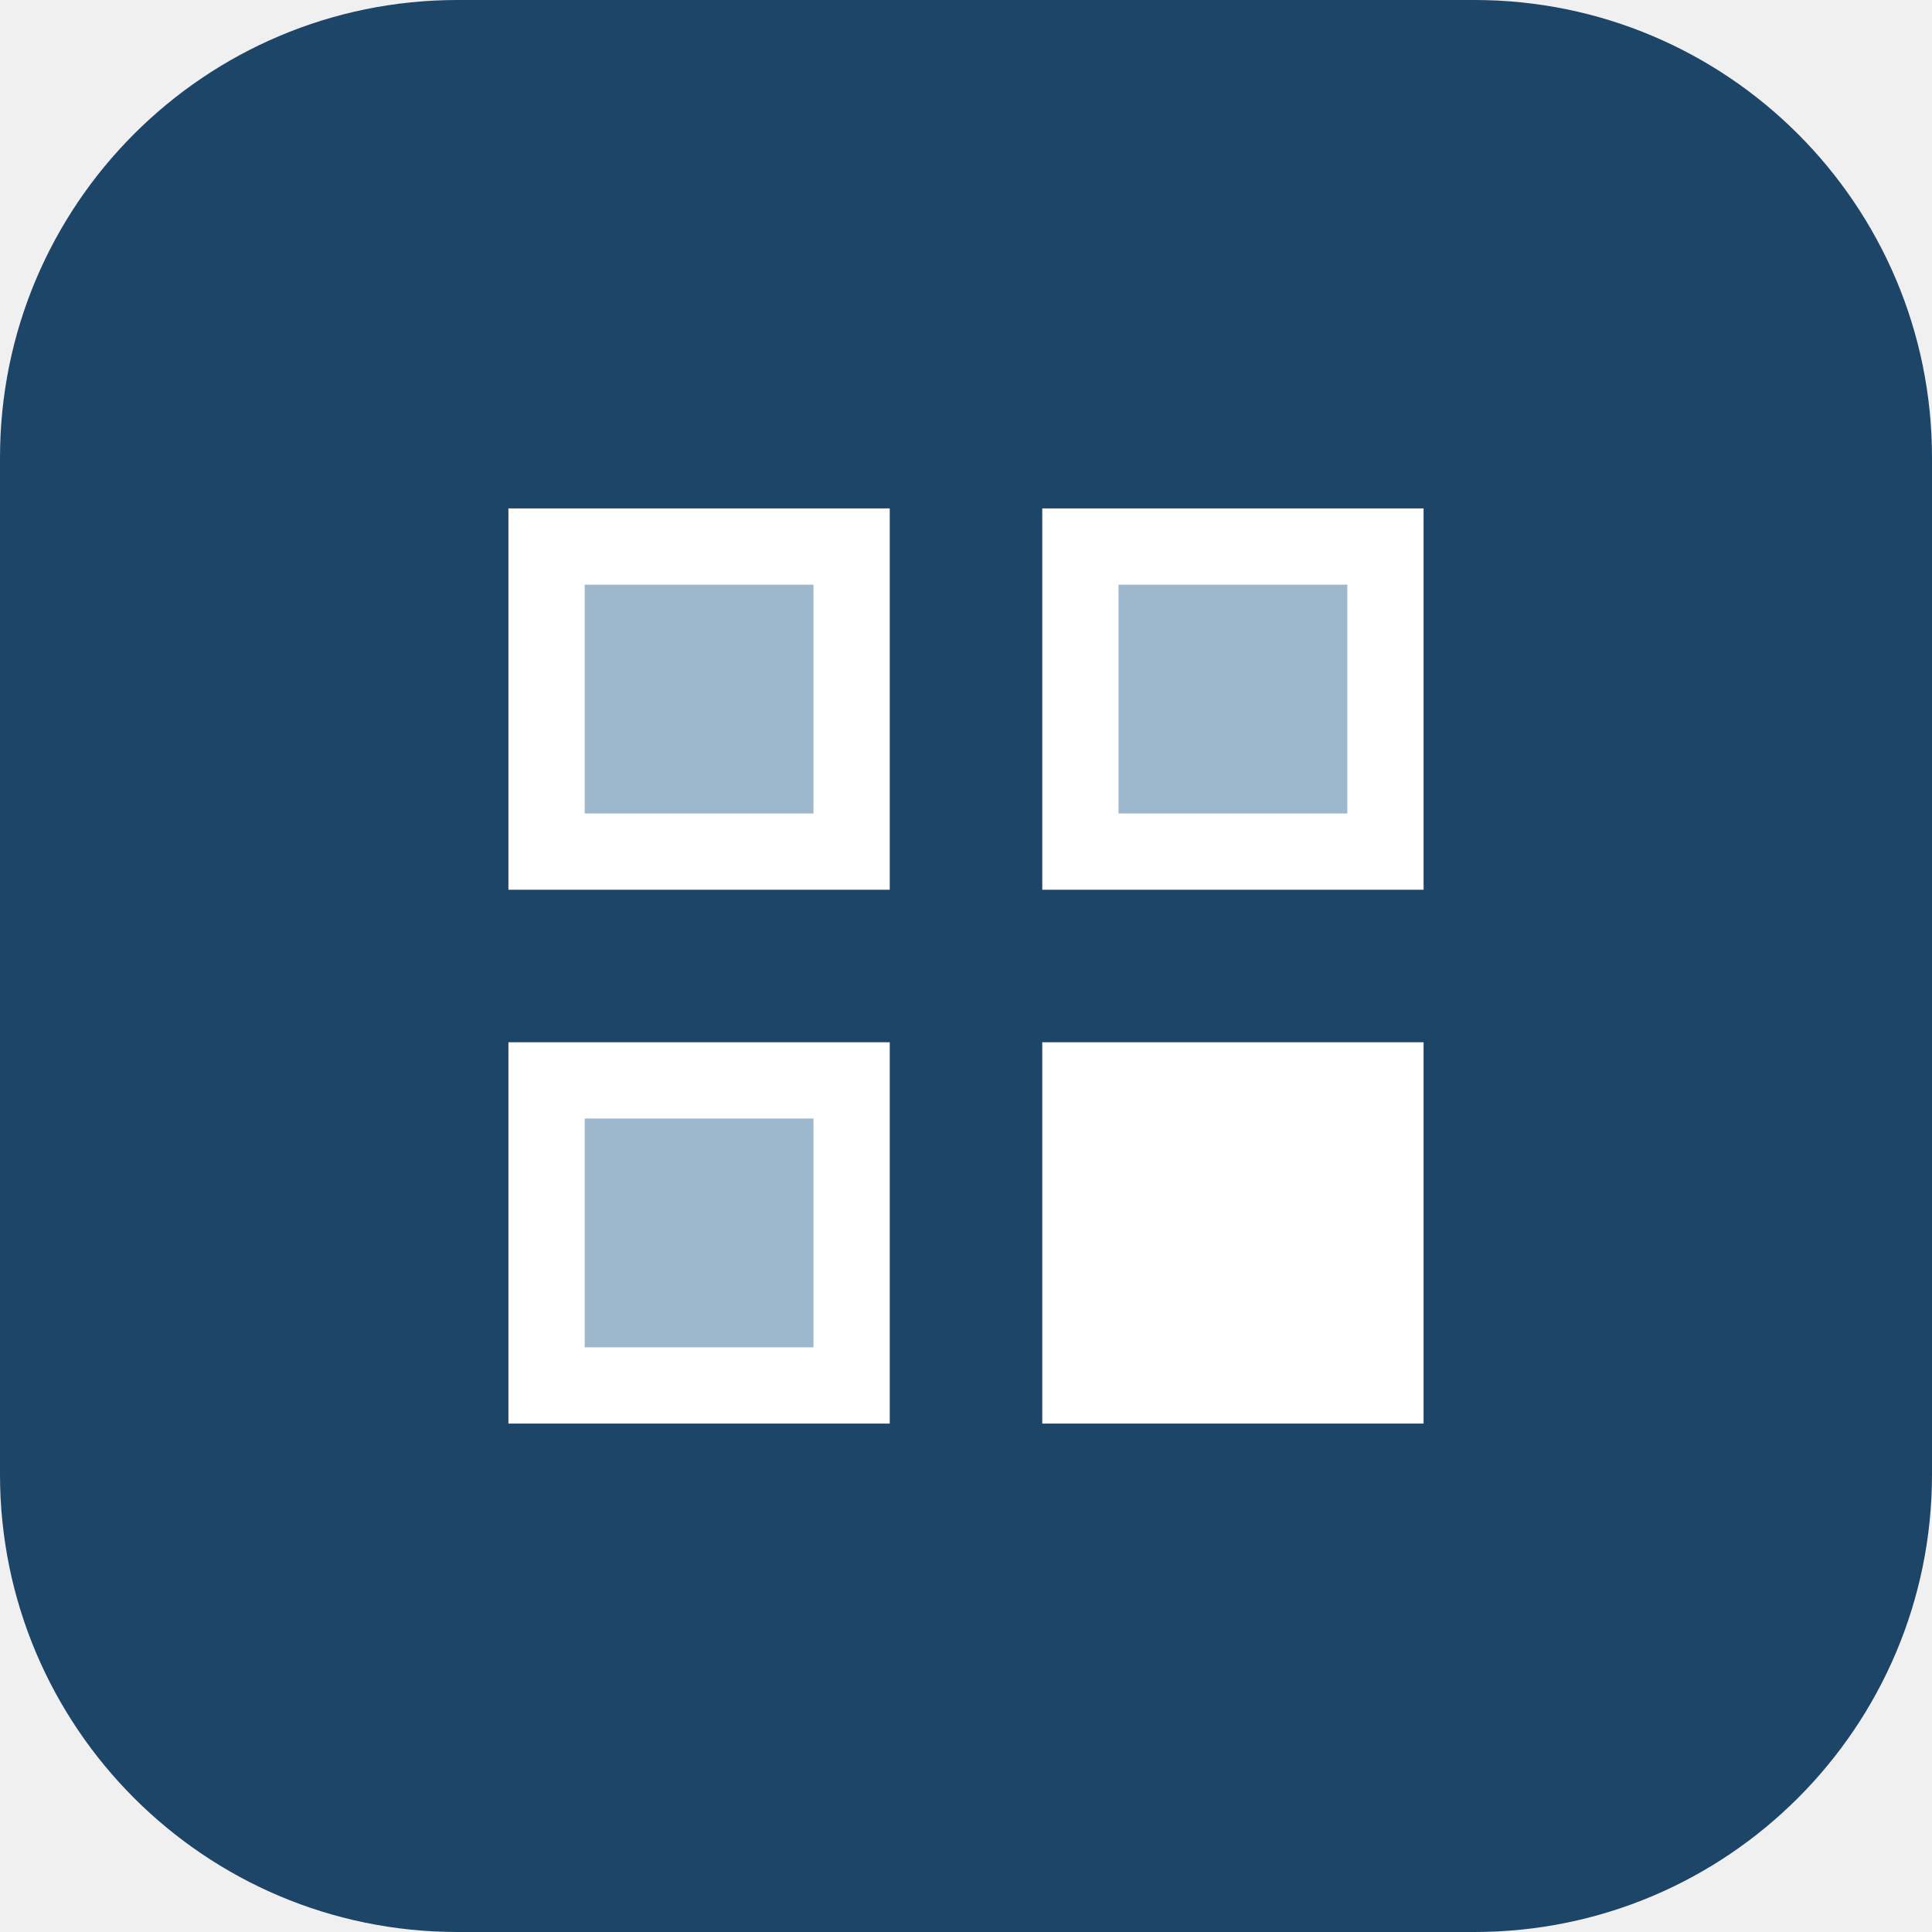
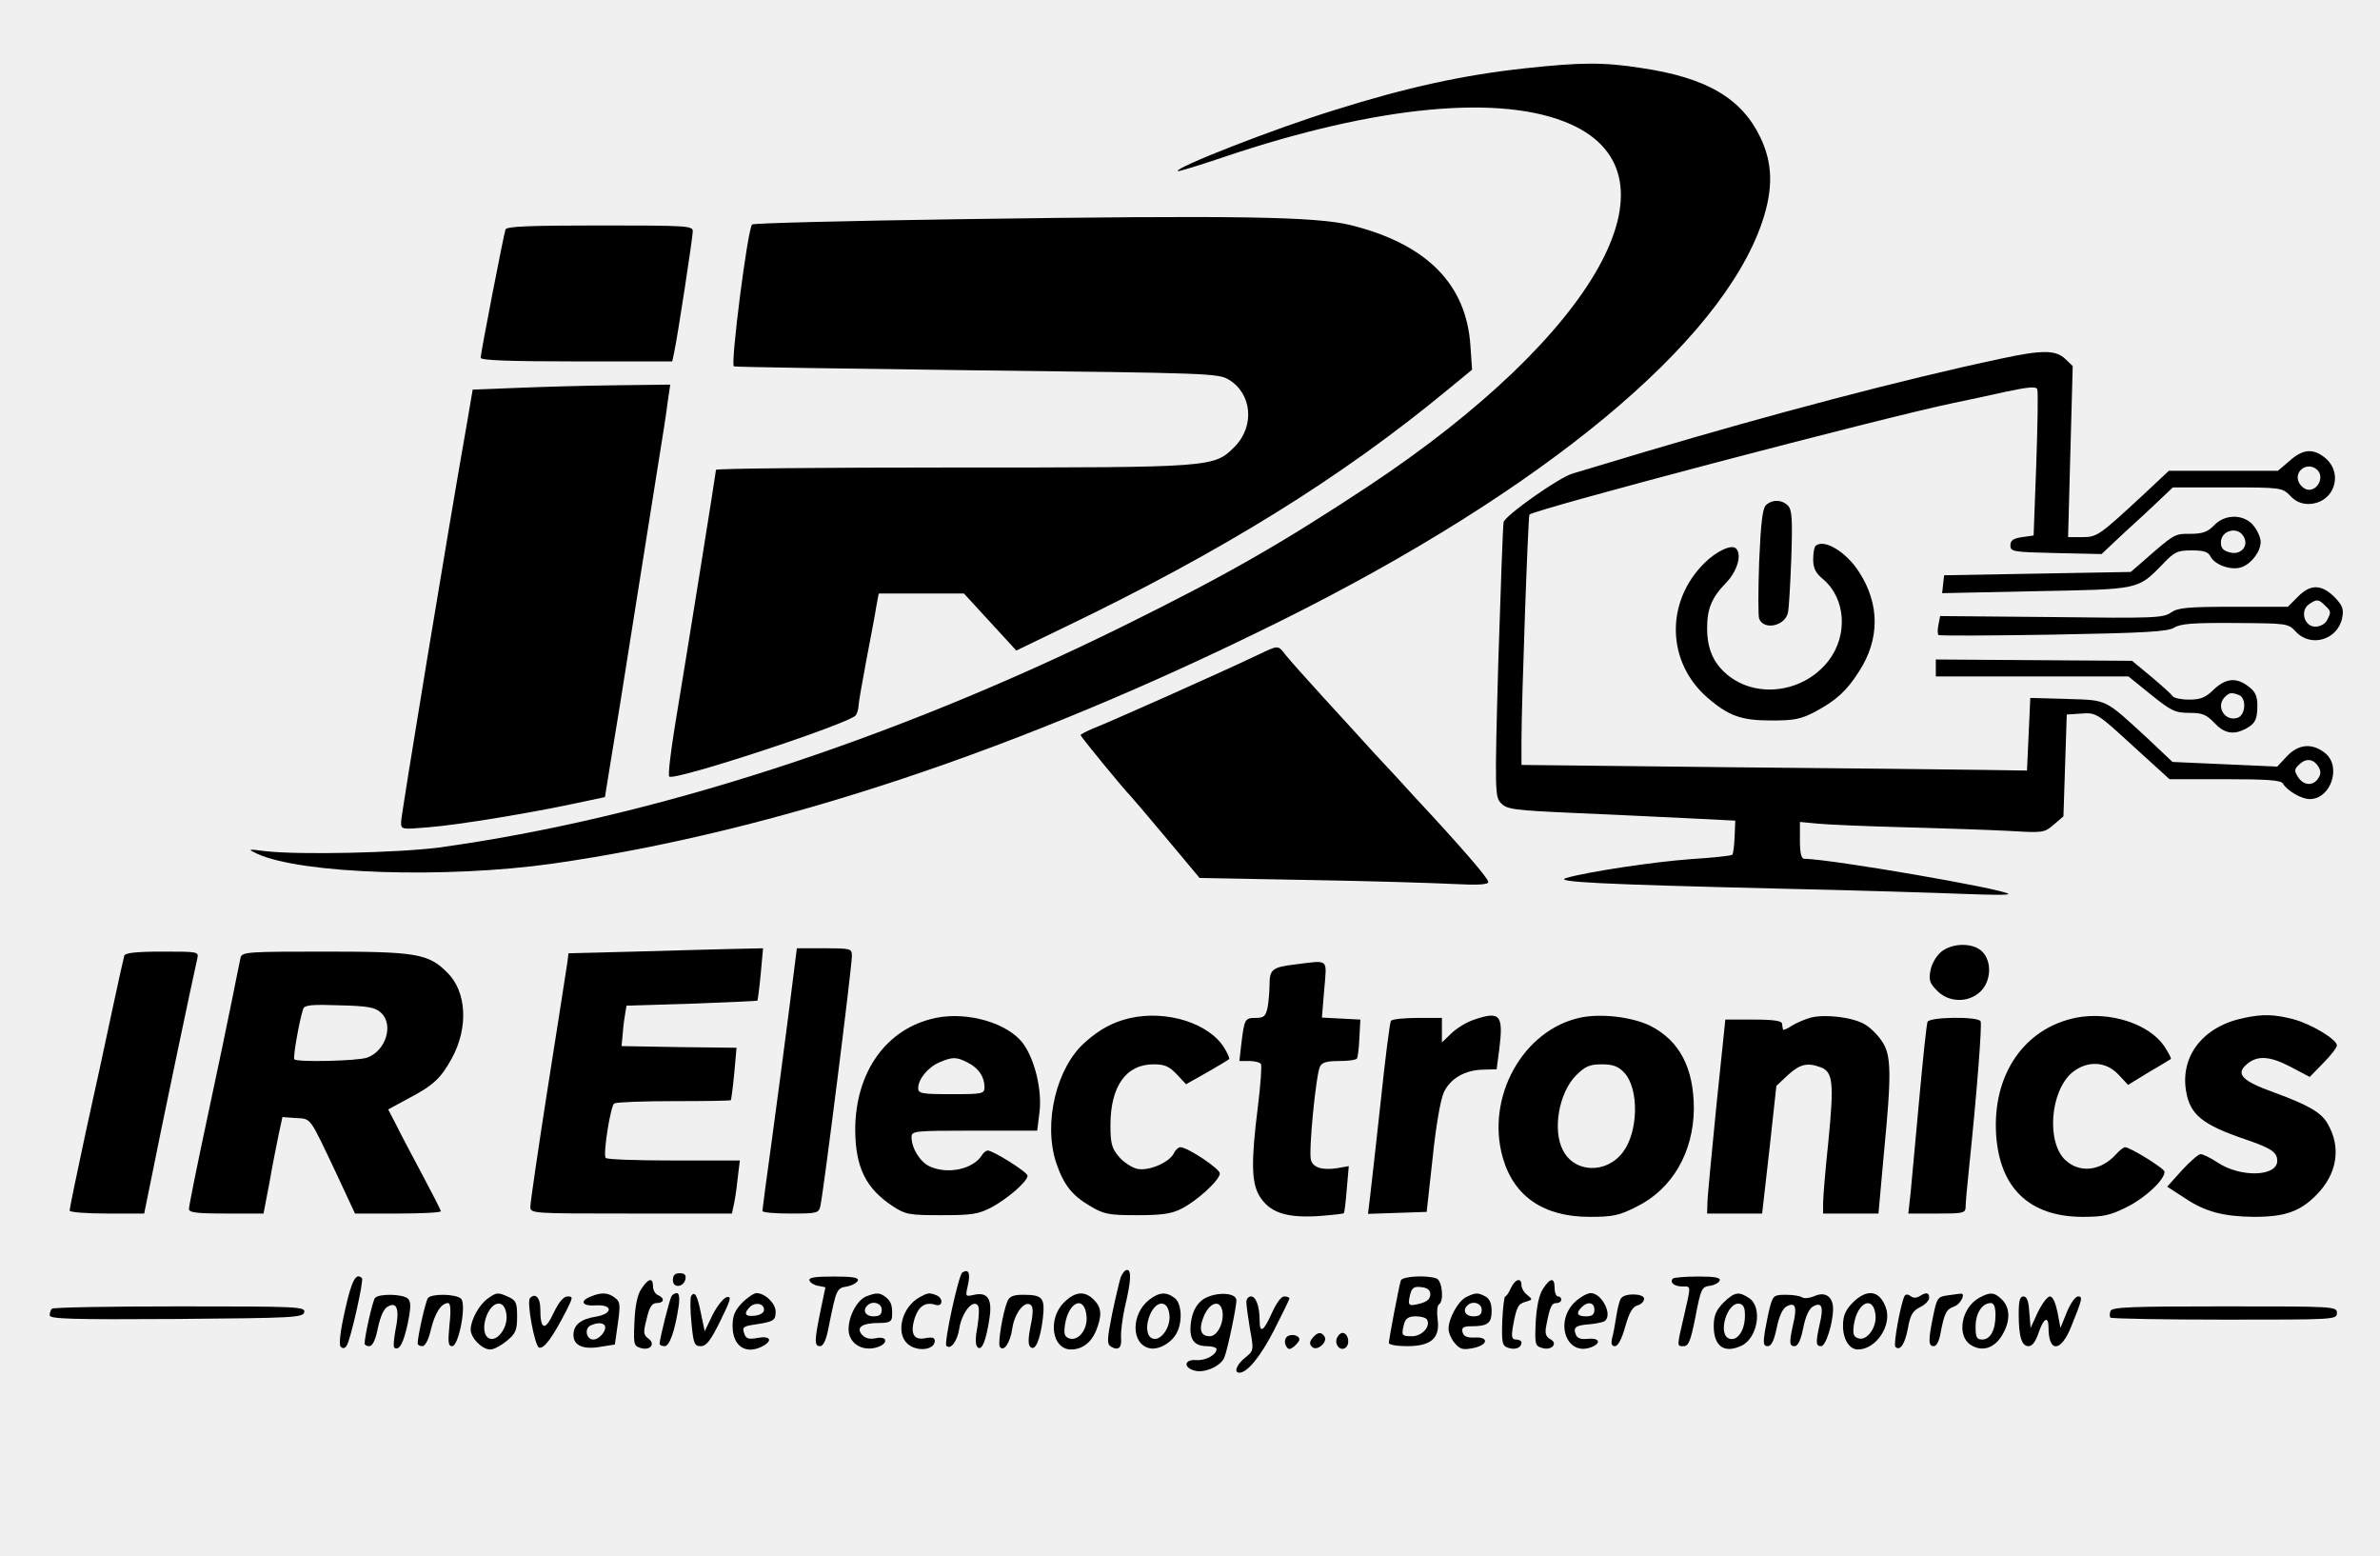
- <svg xmlns="http://www.w3.org/2000/svg" width="76" height="76" fill="none" viewBox="0 0 76 76">
-   <rect width="76" height="76" rx="18" fill="#1D4568" />
-   <path d="M20 20h15v15H20zM41 20h15v15H41zM20 41h15v15H20zM41 41h15v15H41z" fill="#fff" />
-   <path d="M23 23h9v9h-9zm21 0h9v9h-9zM23 44h9v9h-9z" fill="#9DB8CD" />
+ <svg xmlns="http://www.w3.org/2000/svg" version="1.0" width="718pt" height="469pt" viewBox="0 0 718 469" preserveAspectRatio="xMidYMid meet">
+   <g transform="translate(0,469) scale(0.1,-0.1)" fill="#000000" stroke="none">
+     <path d="M4601 4484 c-185 -20 -356 -57 -575 -126 -179 -55 -483 -174 -473 -184 2 -2 64 17 138 42 462 156 841 192 1048 99 346 -155 78 -634 -609 -1090 -265 -175 -429 -269 -745 -425 -698 -344 -1421 -578 -2060 -666 -123 -16 -422 -23 -525 -11 -53 7 -54 6 -24 -8 133 -61 568 -75 889 -30 673 96 1419 345 2198 732 793 394 1329 838 1453 1203 34 101 32 177 -5 255 -57 119 -163 181 -360 210 -114 18 -184 17 -350 -1z" />
+     <path d="M2901 4029 c-344 -5 -628 -12 -632 -16 -14 -15 -66 -425 -55 -428 6 -2 337 -7 736 -12 694 -8 726 -9 757 -28 70 -42 79 -140 18 -202 -63 -63 -61 -63 -852 -63 -392 0 -713 -3 -713 -7 0 -6 -79 -501 -124 -773 -13 -80 -21 -148 -17 -152 13 -15 548 161 563 185 4 6 8 19 8 28 0 8 11 71 24 140 13 68 27 141 30 162 l7 37 129 0 128 0 79 -86 79 -86 147 71 c476 229 833 450 1155 716 l73 60 -5 72 c-12 186 -132 307 -361 364 -105 26 -347 30 -1174 18z" />
+     <path d="M1525 3998 c-6 -18 -75 -374 -75 -387 0 -8 93 -11 289 -11 l289 0 6 28 c10 46 56 346 56 365 0 16 -20 17 -280 17 -216 0 -282 -3 -285 -12z" />
+     <path d="M6035 3608 c-297 -63 -697 -169 -1070 -280 -110 -33 -209 -63 -220 -66 -39 -10 -205 -127 -209 -147 -2 -11 -9 -202 -16 -424 -11 -396 -10 -405 9 -424 17 -18 41 -21 223 -29 112 -5 266 -12 343 -16 l140 -7 -2 -48 c-1 -27 -4 -51 -7 -55 -4 -3 -59 -9 -124 -13 -111 -8 -312 -38 -377 -57 -40 -12 101 -19 640 -32 231 -5 483 -13 560 -16 77 -3 137 -4 134 0 -14 15 -535 105 -616 106 -9 0 -13 18 -13 56 l0 55 53 -5 c28 -3 147 -8 262 -11 116 -3 258 -8 316 -11 102 -6 106 -6 135 19 l29 25 5 154 5 153 45 3 c44 3 47 1 155 -98 l110 -100 167 0 c127 0 169 -3 175 -13 13 -22 56 -47 81 -47 64 0 97 99 46 139 -39 31 -80 27 -115 -10 l-29 -31 -158 7 -158 7 -74 70 c-133 122 -120 116 -245 120 l-110 3 -5 -110 -5 -109 -130 2 c-71 1 -415 5 -762 8 l-633 7 0 71 c0 117 20 679 24 684 16 16 1068 293 1281 337 39 8 110 23 158 34 67 14 90 16 93 7 3 -7 1 -109 -3 -227 l-8 -214 -35 -5 c-27 -4 -35 -10 -35 -25 0 -19 8 -20 137 -23 l138 -3 67 63 c38 34 86 79 108 100 l40 38 165 0 c163 0 165 -1 189 -25 15 -17 34 -25 55 -25 80 1 110 98 44 144 -33 24 -63 20 -101 -14 l-35 -30 -164 0 -165 0 -79 -74 c-131 -121 -137 -126 -183 -126 l-42 0 7 258 7 258 -23 22 c-29 27 -70 27 -195 0z m965 -357 c0 -28 -28 -47 -48 -34 -24 15 -27 44 -7 59 22 17 55 1 55 -25z m-6 -873 c8 -13 8 -23 0 -35 -15 -24 -44 -23 -61 3 -12 19 -12 24 3 38 20 20 43 18 58 -6z" />
+     <path d="M1556 3520 l-130 -5 -17 -100 c-53 -298 -199 -1184 -199 -1204 0 -23 1 -23 83 -16 90 7 313 44 447 73 l85 18 21 130 c12 71 36 219 53 329 32 200 39 246 85 535 14 85 28 176 31 203 l7 47 -168 -2 c-93 -1 -227 -5 -298 -8z" />
+     <path d="M5327 3166 c-10 -11 -15 -55 -20 -171 -3 -87 -3 -164 0 -171 14 -36 79 -22 87 19 3 12 7 86 10 164 4 119 2 145 -10 158 -19 19 -48 19 -67 1z" />
+     <path d="M6679 3105 c-19 -19 -34 -25 -71 -25 -49 0 -46 2 -151 -90 l-29 -25 -281 -5 -282 -5 -3 -27 -3 -27 283 6 c316 6 306 4 383 82 35 37 44 41 87 41 36 0 50 -4 57 -19 14 -26 65 -43 95 -31 29 11 56 47 56 76 0 12 -9 33 -21 48 -28 36 -87 37 -120 1z m90 -34 c16 -28 -9 -56 -42 -47 -20 5 -27 13 -27 30 0 37 52 50 69 17z" />
+     <path d="M5477 3043 c-4 -3 -7 -22 -7 -40 0 -26 7 -41 29 -59 69 -58 77 -168 18 -246 -81 -105 -239 -118 -324 -26 -29 31 -43 70 -43 123 0 59 14 93 57 137 34 35 49 86 30 104 -13 13 -59 -8 -96 -45 -118 -118 -113 -299 11 -406 64 -55 102 -68 193 -68 67 0 88 4 130 26 64 34 97 64 134 123 62 96 62 202 0 298 -39 62 -108 103 -132 79z" />
+     <path d="M6932 2890 l-30 -30 -164 0 c-140 0 -167 -3 -188 -17 -23 -17 -54 -18 -361 -14 l-336 3 -5 -26 c-3 -14 -3 -28 0 -31 3 -3 159 -2 346 1 278 5 345 9 365 21 19 12 58 15 184 14 157 -1 160 -1 183 -26 45 -49 127 -25 140 42 5 27 1 37 -24 63 -39 38 -72 39 -110 0z m82 -26 c19 -18 19 -20 6 -45 -6 -11 -21 -19 -35 -19 -33 0 -47 47 -20 67 24 17 30 16 49 -3z" />
+     <path d="M3795 2715 c-109 -52 -441 -200 -502 -224 -18 -8 -33 -16 -33 -18 0 -5 135 -169 150 -183 3 -3 52 -60 107 -126 l102 -122 328 -6 c180 -3 376 -9 436 -12 77 -4 107 -2 107 6 0 11 -83 107 -221 255 -30 33 -84 92 -120 130 -35 39 -106 116 -157 172 -51 56 -102 113 -113 127 -24 31 -21 31 -84 1z" />
+     <path d="M5840 2676 l0 -26 291 0 290 0 68 -55 c61 -49 73 -55 116 -55 39 0 51 -5 75 -30 30 -32 57 -37 93 -19 30 16 37 28 37 71 0 28 -6 42 -26 57 -37 29 -69 26 -106 -9 -24 -24 -40 -30 -74 -30 -24 0 -46 5 -49 10 -4 6 -33 32 -65 59 l-58 48 -296 2 -296 2 0 -25z m914 -82 c24 -9 21 -61 -4 -69 -39 -12 -66 35 -38 63 14 14 20 14 42 6z" />
+     <path d="M5857 1820 c-15 -12 -29 -36 -33 -56 -6 -30 -2 -40 20 -62 35 -36 94 -37 130 -3 33 31 36 91 6 121 -27 27 -89 27 -123 0z" />
+     <path d="M1915 1820 l-200 -5 -3 -25 c-2 -14 -28 -181 -58 -371 -30 -191 -54 -356 -54 -368 0 -21 2 -21 304 -21 l304 0 5 23 c3 12 9 48 12 80 l7 57 -200 0 c-111 0 -203 3 -205 8 -8 13 15 157 26 164 7 4 88 7 180 7 93 0 170 1 172 3 1 2 6 38 10 80 l7 78 -174 2 -173 3 3 30 c1 17 4 44 7 61 l5 31 197 6 c107 4 197 8 198 9 1 2 6 38 10 81 l7 77 -94 -2 c-51 -1 -183 -5 -293 -8z" />
+     <path d="M2381 1648 c-13 -101 -36 -277 -52 -393 -16 -115 -29 -213 -29 -217 0 -5 38 -8 85 -8 80 0 85 1 90 23 10 46 95 720 95 754 0 22 -3 23 -83 23 l-83 0 -23 -182z" />
+     <path d="M375 1808 c-2 -7 -18 -78 -35 -158 -17 -80 -53 -248 -81 -373 -27 -125 -49 -232 -49 -238 0 -5 48 -9 113 -9 l112 0 24 118 c21 108 124 599 136 650 5 22 4 22 -105 22 -80 0 -112 -4 -115 -12z" />
+     <path d="M726 1803 c-2 -10 -14 -67 -26 -128 -12 -60 -46 -224 -76 -363 -30 -140 -54 -260 -54 -268 0 -11 22 -14 113 -14 l112 0 18 94 c9 52 22 117 28 146 l11 51 41 -3 c47 -3 39 7 123 -170 l55 -118 129 0 c72 0 130 3 130 7 0 3 -26 54 -57 112 -31 58 -67 126 -79 151 l-23 44 61 33 c76 40 98 61 131 121 51 93 45 203 -15 260 -56 56 -94 62 -369 62 -227 0 -248 -1 -253 -17z m423 -167 c40 -36 15 -116 -42 -136 -31 -10 -209 -14 -219 -5 -5 5 16 122 27 153 4 11 29 13 109 10 85 -2 108 -6 125 -22z" />
+     <path d="M3905 1781 c-66 -8 -75 -15 -75 -60 0 -21 -3 -53 -6 -70 -6 -26 -11 -31 -36 -31 -32 0 -34 -3 -43 -77 l-6 -53 30 0 c16 0 32 -4 35 -9 3 -5 -1 -62 -9 -127 -21 -167 -20 -231 5 -272 30 -48 78 -65 172 -60 43 3 80 7 82 9 2 2 6 35 9 73 l6 69 -34 -6 c-45 -7 -73 1 -80 24 -8 24 15 258 27 282 6 13 21 17 58 17 27 0 51 3 54 8 2 4 6 32 7 62 l3 55 -58 3 -58 3 7 85 c8 96 16 88 -90 75z" />
+     <path d="M2823 1620 c-149 -31 -243 -163 -243 -339 1 -112 32 -176 115 -230 37 -24 49 -26 145 -26 91 0 111 3 150 23 49 26 110 79 110 96 0 11 -104 76 -120 76 -5 0 -13 -6 -17 -13 -26 -43 -103 -60 -158 -35 -29 13 -55 55 -55 88 0 19 5 20 189 20 l190 0 7 56 c8 66 -14 158 -49 206 -45 62 -167 98 -264 78z m97 -135 c33 -17 50 -43 50 -74 0 -20 -6 -21 -100 -21 -89 0 -100 2 -100 18 0 27 29 63 64 78 40 17 51 17 86 -1z" />
+     <path d="M3407 1619 c-50 -12 -89 -33 -132 -71 -88 -76 -128 -244 -89 -364 23 -68 48 -99 102 -131 42 -25 56 -28 142 -28 73 0 104 4 133 19 47 23 117 87 117 107 0 14 -97 79 -119 79 -6 0 -15 -8 -20 -19 -15 -28 -77 -54 -111 -46 -16 4 -41 20 -55 37 -21 25 -25 40 -25 94 0 118 47 184 130 184 34 0 47 -6 70 -30 l28 -30 64 36 c35 20 65 38 66 40 2 1 -4 16 -13 31 -45 77 -176 118 -288 92z" />
+     <path d="M4445 1614 c-21 -7 -50 -25 -66 -40 l-29 -28 0 37 0 37 -74 0 c-41 0 -77 -4 -80 -9 -3 -5 -17 -112 -30 -237 -14 -126 -28 -255 -32 -287 l-7 -58 89 3 88 3 18 163 c10 97 24 177 34 198 20 42 64 67 119 68 l40 1 8 60 c13 105 3 117 -78 89z" />
+     <path d="M4768 1621 c-174 -37 -287 -241 -234 -424 34 -116 123 -177 262 -177 70 0 89 4 142 31 107 53 171 164 172 295 0 123 -43 205 -131 250 -55 27 -148 38 -211 25z m132 -166 c45 -48 43 -178 -4 -240 -50 -66 -146 -63 -181 6 -32 61 -12 174 40 226 27 27 41 33 77 33 34 0 50 -6 68 -25z" />
+     <path d="M5463 1621 c-18 -5 -44 -16 -58 -25 -14 -9 -26 -14 -26 -11 -1 3 -2 11 -3 18 -1 8 -25 12 -86 12 l-85 0 -27 -260 c-14 -143 -27 -275 -27 -292 l-1 -33 83 0 83 0 22 193 21 192 35 33 c37 33 58 38 99 23 37 -14 40 -48 23 -222 -9 -85 -16 -169 -16 -186 l0 -33 83 0 84 0 16 178 c24 246 23 301 -6 342 -12 19 -36 42 -52 51 -36 21 -118 31 -162 20z" />
+     <path d="M6265 1621 c-158 -31 -255 -172 -243 -354 11 -160 100 -246 259 -247 65 0 85 4 138 31 55 28 111 81 111 105 0 10 -104 74 -119 74 -5 0 -16 -9 -27 -21 -46 -51 -110 -58 -153 -18 -58 54 -46 208 20 264 45 37 102 35 140 -6 l29 -31 62 38 c35 20 65 39 67 40 2 2 -7 19 -20 39 -46 67 -163 105 -264 86z" />
+     <path d="M6770 1620 c-123 -25 -193 -114 -175 -221 12 -71 49 -101 178 -145 79 -27 97 -39 97 -65 0 -48 -111 -51 -180 -5 -22 14 -45 26 -52 25 -7 -1 -32 -23 -56 -49 l-44 -49 54 -35 c61 -41 117 -55 208 -56 93 0 138 16 186 64 65 64 78 145 36 217 -19 34 -58 56 -161 94 -98 35 -118 56 -82 86 32 27 70 24 134 -10 l55 -29 41 42 c23 23 41 47 41 53 0 18 -76 64 -131 79 -58 15 -93 16 -149 4z" />
+     <path d="M5815 1608 c-3 -7 -14 -112 -25 -233 -11 -121 -23 -248 -26 -282 l-7 -63 87 0 c82 0 86 1 86 23 0 12 5 63 10 112 24 230 40 436 35 445 -9 15 -155 13 -160 -2z" />
+     <path d="M2903 852 c-11 -7 -56 -213 -48 -221 13 -13 33 14 39 52 7 46 39 88 55 71 6 -5 5 -31 0 -63 -7 -36 -7 -57 0 -64 13 -13 26 20 36 87 9 57 -5 80 -46 71 -27 -6 -27 -6 -19 29 8 37 2 50 -17 38z" />
+     <path d="M3381 838 c-4 -13 -16 -63 -26 -111 -15 -76 -16 -90 -4 -98 23 -14 34 -4 31 27 -1 17 4 59 12 94 18 76 20 110 6 110 -6 0 -14 -10 -19 -22z" />
+     <path d="M2030 829 c0 -25 33 -22 38 4 2 12 -3 17 -17 17 -15 0 -21 -6 -21 -21z" />
+     <path d="M1041 739 c-15 -66 -19 -105 -13 -111 6 -6 13 -5 18 4 12 18 52 197 46 203 -18 18 -31 -6 -51 -96z" />
+     <path d="M2442 828 c3 -7 14 -14 26 -16 12 -2 22 -4 22 -5 0 -1 -7 -34 -15 -72 -18 -88 -19 -105 -1 -105 10 0 19 20 26 58 23 114 24 117 55 122 16 3 30 11 33 18 3 9 -16 12 -73 12 -57 0 -76 -3 -73 -12z" />
+     <path d="M4226 828 c-6 -19 -36 -177 -36 -188 0 -6 25 -10 55 -10 72 0 100 24 92 81 -3 22 -1 42 4 45 16 9 10 71 -7 78 -29 11 -104 7 -108 -6z m89 -42 c0 -13 -10 -22 -29 -27 -37 -10 -40 -7 -32 26 5 21 12 26 34 23 19 -2 27 -9 27 -22z m-10 -76 c12 -20 -15 -50 -45 -50 -32 0 -33 2 -24 38 5 16 14 22 35 22 15 0 31 -4 34 -10z" />
+     <path d="M5047 834 c-11 -12 4 -24 29 -24 26 0 26 6 4 -90 -22 -94 -21 -90 -1 -90 15 0 21 14 36 89 16 84 19 90 43 93 14 2 27 9 30 16 3 9 -15 12 -65 12 -39 0 -73 -3 -76 -6z" />
+     <path d="M1935 803 c-12 -17 -19 -52 -21 -99 -3 -67 -2 -73 17 -79 30 -10 48 11 25 28 -15 11 -16 18 -5 60 8 35 16 47 30 47 23 0 25 15 4 24 -8 3 -15 15 -15 26 0 28 -14 25 -35 -7z" />
+     <path d="M4558 805 c-6 -14 -14 -25 -17 -25 -3 0 -7 -33 -9 -74 -2 -67 0 -75 18 -81 21 -7 40 0 40 16 0 5 -7 9 -16 9 -13 0 -15 7 -10 38 11 61 16 70 39 76 21 6 21 7 5 20 -10 7 -18 21 -18 30 0 24 -19 19 -32 -9z" />
+     <path d="M4655 803 c-12 -18 -19 -52 -22 -99 -3 -67 -2 -73 18 -79 29 -10 51 13 26 26 -14 8 -17 18 -12 42 11 57 16 67 31 67 8 0 14 5 14 10 0 6 -4 10 -10 10 -5 0 -10 11 -10 25 0 33 -13 32 -35 -2z" />
+     <path d="M1131 775 c-7 -9 -31 -115 -31 -137 0 -4 6 -8 14 -8 10 0 19 19 26 55 8 36 18 59 31 65 27 15 35 -10 22 -72 -5 -27 -7 -51 -3 -53 15 -9 27 14 40 73 10 49 10 66 1 75 -15 15 -90 16 -100 2z" />
+     <path d="M1291 775 c-7 -9 -31 -115 -31 -137 0 -4 6 -8 14 -8 9 0 19 20 26 50 12 50 31 80 52 80 7 0 9 -21 4 -65 -5 -53 -4 -65 8 -65 20 0 44 126 27 143 -15 15 -90 16 -100 2z" />
+     <path d="M1472 774 c-26 -18 -52 -65 -52 -94 0 -25 34 -60 59 -60 11 0 33 12 50 26 27 22 31 33 31 73 0 41 -3 49 -25 59 -33 15 -36 15 -63 -4z m56 -50 c4 -38 -27 -80 -51 -71 -36 14 -6 112 31 105 11 -2 18 -15 20 -34z" />
+     <path d="M1783 780 c-36 -14 -27 -30 15 -27 51 3 52 -25 0 -34 -46 -7 -68 -25 -68 -55 0 -32 29 -45 81 -36 l44 7 9 64 c8 57 7 65 -9 77 -21 16 -40 17 -72 4z m40 -86 c11 -12 -13 -44 -33 -44 -22 0 -28 35 -7 43 18 8 33 8 40 1z" />
+     <path d="M2026 781 c-6 -9 -36 -129 -36 -143 0 -5 7 -8 15 -8 15 0 31 46 42 118 4 27 2 42 -5 42 -6 0 -13 -4 -16 -9z" />
+     <path d="M2085 781 c-3 -6 -3 -43 1 -81 6 -63 9 -70 28 -70 17 0 30 17 59 76 31 63 35 75 20 72 -10 -2 -29 -26 -43 -53 l-24 -50 -11 52 c-11 56 -19 71 -30 54z" />
+     <path d="M2239 761 c-22 -23 -29 -39 -29 -70 0 -61 40 -88 91 -61 31 17 23 32 -15 25 -26 -5 -35 -3 -40 11 -8 22 -5 24 36 30 52 8 58 12 58 38 0 25 -32 56 -58 56 -7 0 -27 -13 -43 -29z m66 -21 c0 -9 -11 -16 -27 -18 -30 -4 -36 6 -16 26 16 16 43 11 43 -8z" />
+     <path d="M2613 780 c-27 -11 -53 -59 -53 -99 0 -40 37 -66 80 -56 39 9 42 37 2 29 -19 -4 -32 0 -42 11 -18 22 1 35 53 35 28 0 37 4 38 18 2 32 -2 47 -19 60 -18 14 -28 14 -59 2z m47 -40 c0 -15 -7 -20 -25 -20 -24 0 -34 18 -18 33 15 15 43 7 43 -13z" />
+     <path d="M2775 778 c-54 -29 -74 -108 -37 -141 28 -25 82 -19 82 9 0 10 -8 12 -29 8 -35 -7 -46 15 -31 62 12 35 32 48 61 39 24 -8 26 20 3 29 -21 8 -25 7 -49 -6z" />
+     <path d="M3039 765 c-14 -34 -29 -126 -23 -136 11 -19 32 11 38 55 7 47 39 87 57 69 6 -6 6 -27 -2 -62 -7 -36 -8 -56 -1 -63 15 -15 30 20 38 85 7 63 0 72 -60 72 -29 0 -41 -5 -47 -20z" />
+     <path d="M3209 761 c-49 -50 -35 -141 22 -141 33 0 60 20 75 55 19 47 18 71 -6 95 -28 28 -57 25 -91 -9z m69 -42 c3 -40 -26 -76 -54 -65 -13 5 -15 14 -11 42 12 71 60 88 65 23z" />
+     <path d="M3467 770 c-55 -43 -55 -133 0 -146 26 -7 67 15 83 46 18 34 15 89 -6 105 -26 20 -47 18 -77 -5z m61 -46 c4 -38 -27 -80 -51 -71 -36 14 -6 112 31 105 11 -2 18 -15 20 -34z" />
+     <path d="M3624 767 c-17 -15 -27 -36 -31 -64 -7 -51 8 -73 48 -73 16 0 29 -4 29 -9 0 -17 -33 -35 -61 -33 -37 3 -40 -23 -4 -32 30 -8 80 15 89 41 10 25 36 151 36 171 0 27 -74 26 -106 -1z m64 -33 c5 -34 -16 -74 -38 -74 -27 0 -34 19 -20 56 18 47 52 57 58 18z" />
+     <path d="M4423 778 c-24 -12 -53 -64 -53 -96 0 -11 8 -30 18 -42 16 -19 24 -22 55 -16 47 9 50 35 5 32 -23 -1 -33 4 -36 17 -3 13 3 17 26 17 50 0 62 9 62 46 0 23 -6 37 -19 44 -23 12 -29 12 -58 -2z m47 -38 c0 -15 -7 -20 -25 -20 -24 0 -34 18 -18 33 15 15 43 7 43 -13z" />
+     <path d="M4749 761 c-59 -60 -23 -160 49 -135 34 12 29 30 -9 26 -20 -2 -31 2 -35 13 -9 22 0 28 41 31 20 2 40 6 45 9 27 17 -7 85 -41 85 -11 0 -34 -13 -50 -29z m61 -21 c0 -15 -7 -20 -25 -20 -27 0 -32 9 -13 28 18 18 38 14 38 -8z" />
+     <path d="M4891 775 c-5 -5 -11 -30 -15 -55 -4 -25 -9 -55 -13 -67 -3 -16 -1 -23 9 -23 9 0 21 22 31 59 12 42 22 60 37 64 11 3 20 12 20 20 0 16 -57 18 -69 2z" />
+     <path d="M5199 761 c-22 -23 -29 -39 -29 -70 0 -61 31 -84 83 -60 49 22 65 115 25 143 -32 22 -45 20 -79 -13z m65 -45 c-2 -42 -24 -72 -48 -63 -35 14 -5 112 32 105 13 -3 17 -14 16 -42z" />
+     <path d="M5340 750 c-5 -19 -12 -54 -16 -77 -5 -35 -4 -43 9 -43 11 0 19 17 27 55 7 35 18 59 30 65 26 14 32 -1 20 -52 -13 -58 -12 -68 4 -68 10 0 19 19 26 55 7 35 18 59 30 65 26 14 32 -1 20 -52 -13 -58 -12 -68 4 -68 14 0 36 69 36 113 0 36 -24 53 -56 38 -14 -6 -31 -8 -37 -4 -7 5 -29 8 -50 8 -35 0 -38 -3 -47 -35z" />
+     <path d="M5589 761 c-22 -23 -29 -39 -29 -70 0 -40 19 -71 45 -71 55 0 104 74 84 127 -19 52 -57 57 -100 14z m69 -37 c4 -39 -27 -80 -53 -70 -14 5 -16 14 -12 42 11 68 59 88 65 28z" />
+     <path d="M5746 782 c-11 -19 -35 -147 -28 -154 14 -14 29 8 38 57 7 40 15 52 37 63 15 7 27 20 27 28 0 16 -9 18 -30 4 -9 -5 -19 -5 -26 1 -8 6 -14 6 -18 1z" />
+     <path d="M5874 783 c-28 -4 -31 -8 -42 -62 -15 -74 -15 -91 2 -91 8 0 16 15 20 38 12 62 17 73 42 82 21 8 36 43 17 38 -5 0 -22 -3 -39 -5z" />
+     <path d="M5971 776 c-54 -30 -69 -114 -26 -142 34 -22 71 -11 95 29 25 41 25 82 0 107 -23 23 -36 24 -69 6z m49 -52 c0 -45 -15 -74 -40 -74 -17 0 -20 7 -20 39 0 41 20 71 46 71 9 0 14 -11 14 -36z" />
+     <path d="M1599 775 c-11 -10 14 -144 27 -149 15 -6 42 32 83 112 20 40 20 42 3 42 -12 0 -26 -17 -42 -50 -26 -56 -40 -51 -40 13 0 33 -15 49 -31 32z" />
+     <path d="M3760 763 c0 -9 5 -46 11 -82 12 -64 11 -65 -15 -86 -25 -20 -35 -45 -17 -45 24 0 64 49 105 129 25 49 46 92 46 95 0 3 -7 6 -16 6 -9 0 -24 -21 -37 -50 -25 -56 -37 -63 -37 -22 0 42 -11 72 -26 72 -8 0 -14 -8 -14 -17z" />
+     <path d="M6090 728 c0 -70 9 -98 30 -98 11 0 21 14 30 40 15 45 30 53 30 16 0 -76 37 -75 68 2 34 84 36 92 21 92 -8 0 -23 -21 -34 -48 l-19 -47 -9 48 c-6 28 -14 47 -23 47 -7 0 -23 -21 -36 -47 l-22 -48 -4 48 c-2 33 -7 47 -18 47 -10 0 -14 -13 -14 -52z" />
+     <path d="M157 743 c-4 -3 -7 -12 -7 -20 0 -11 67 -13 382 -11 355 3 383 4 386 21 3 16 -20 17 -376 17 -208 0 -382 -3 -385 -7z" />
+     <path d="M6367 736 c-3 -8 -3 -17 0 -20 4 -3 159 -6 345 -6 331 0 338 0 338 20 0 20 -7 20 -339 20 -281 0 -340 -2 -344 -14z" />
+     <path d="M3881 657 c-6 -8 -6 -18 -1 -27 7 -11 11 -11 24 -1 9 8 16 17 16 21 0 14 -28 19 -39 7z" />
+     <path d="M3960 655 c-10 -12 -10 -19 -2 -27 15 -15 48 14 38 31 -10 15 -21 14 -36 -4z" />
+     <path d="M4033 654 c-8 -21 13 -42 28 -27 13 13 5 43 -11 43 -6 0 -13 -7 -17 -16z" />
+   </g>
</svg>
